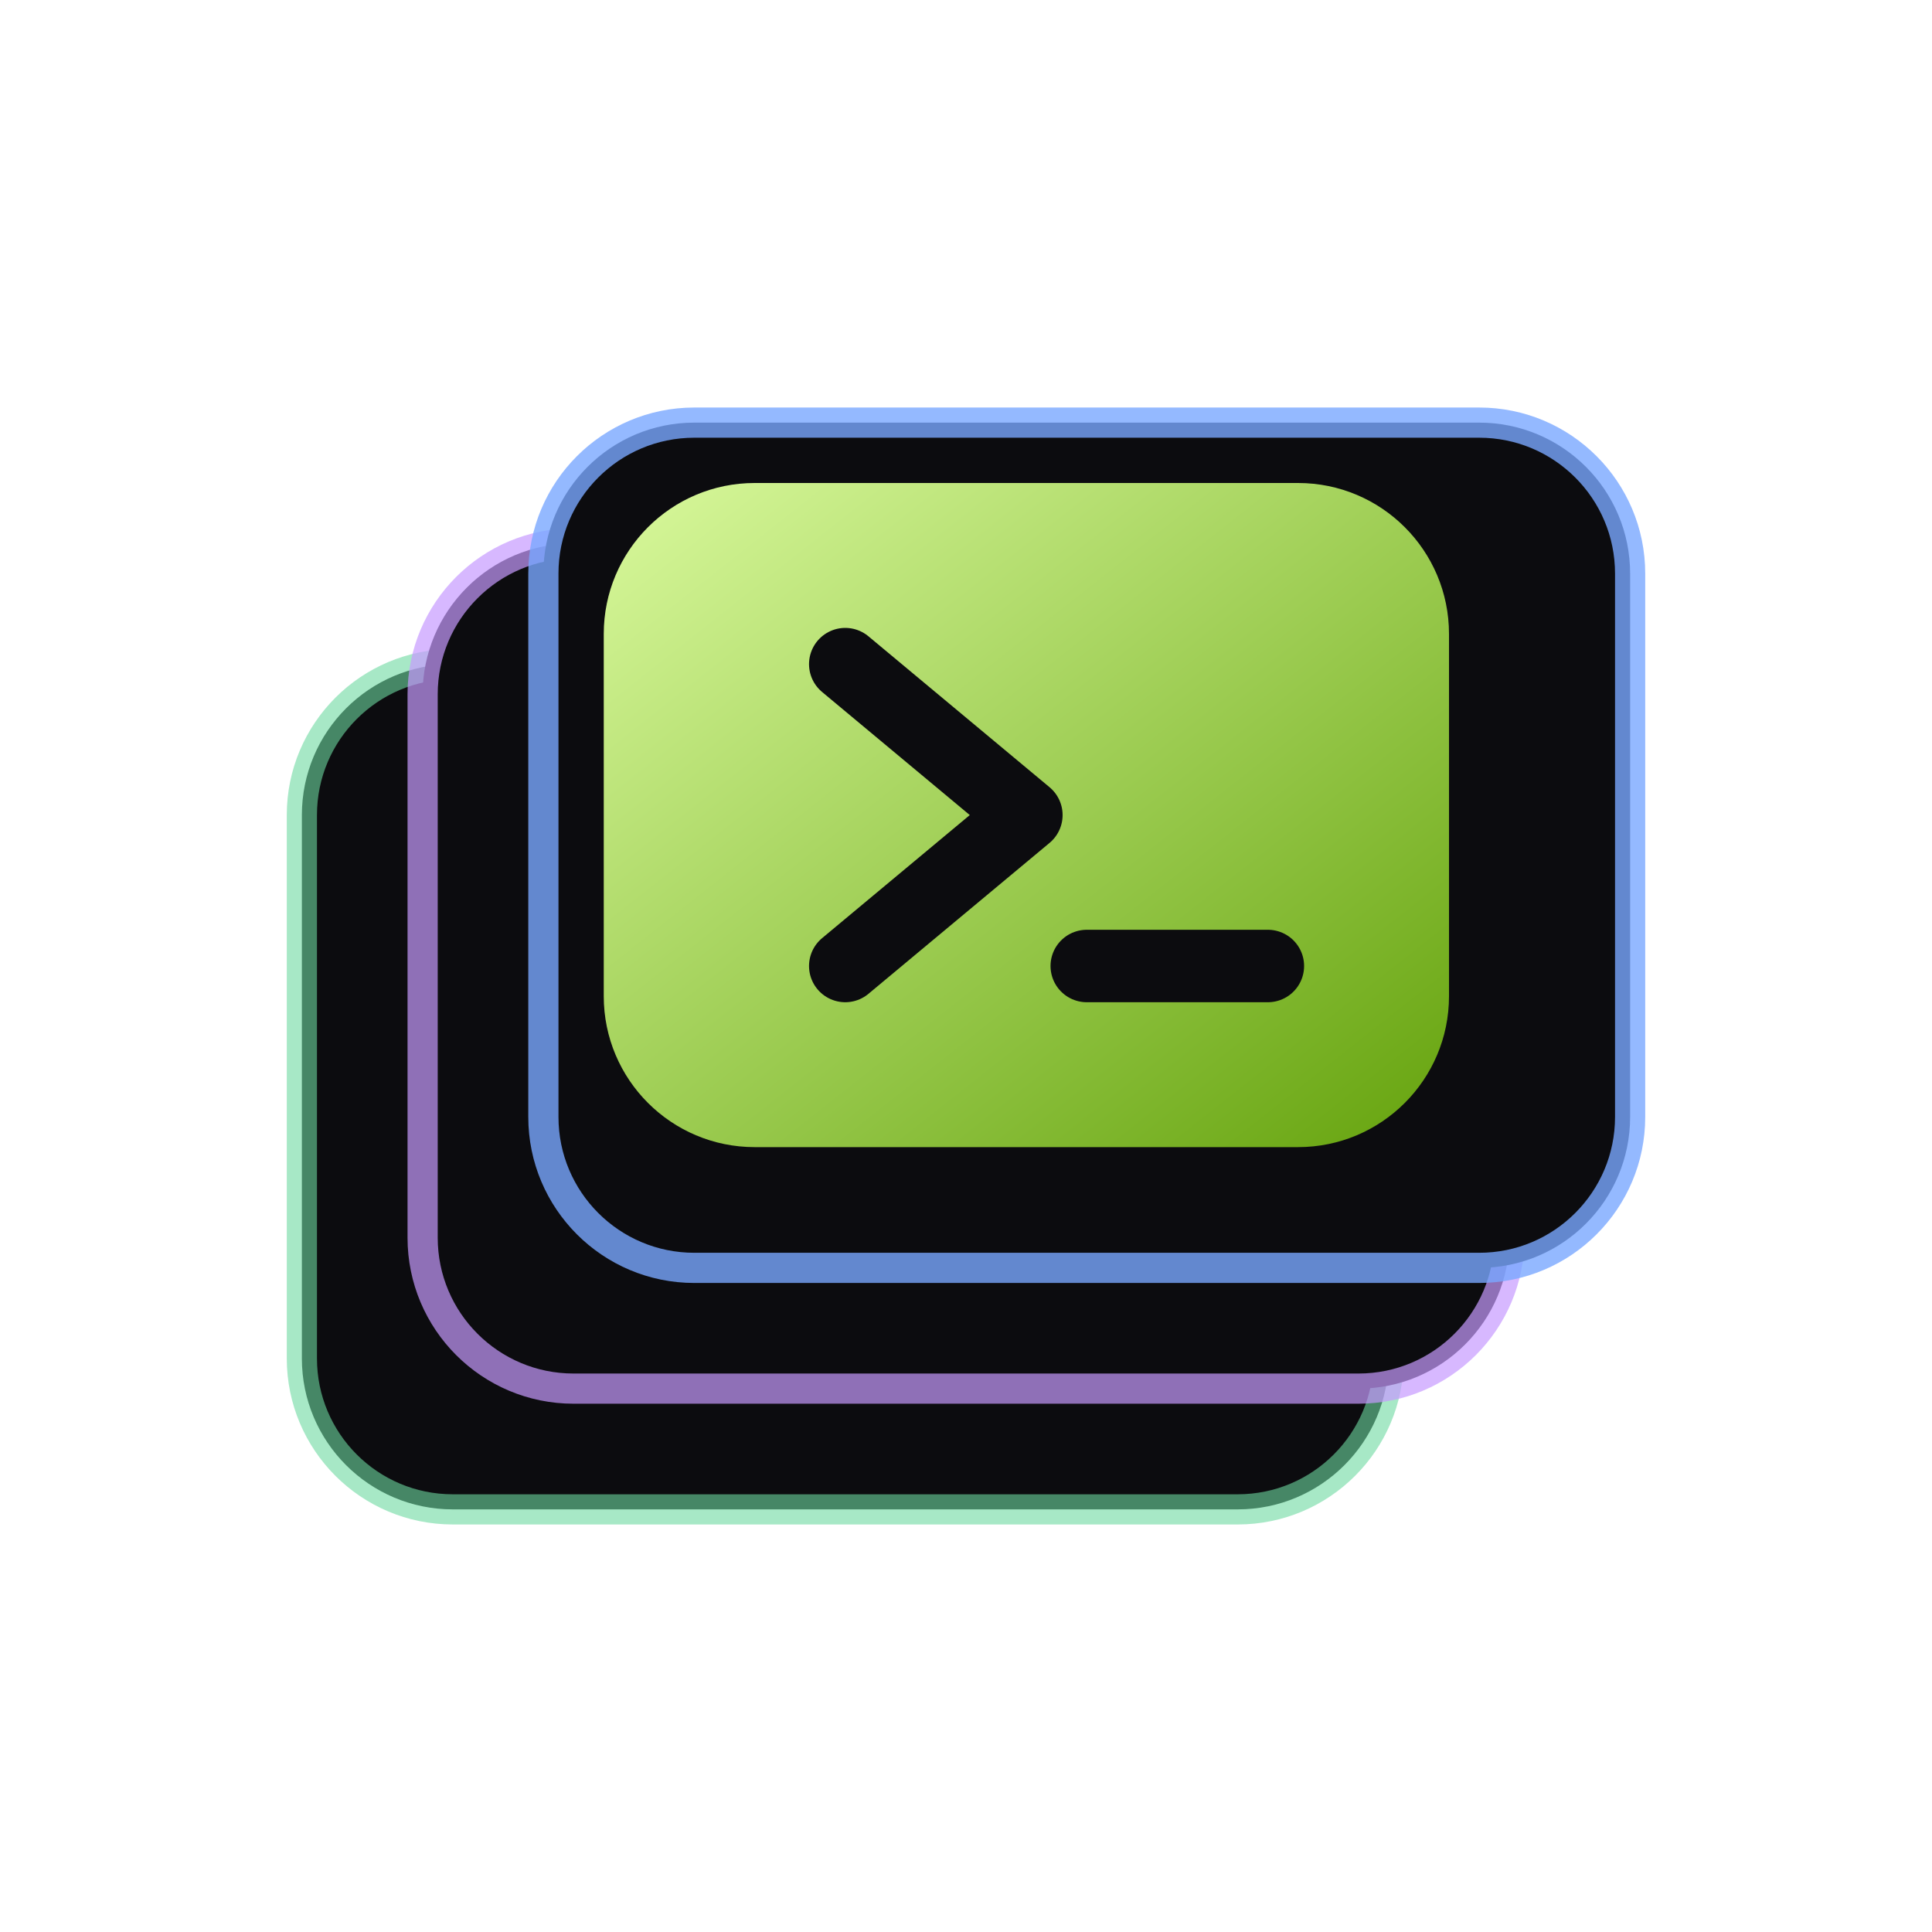
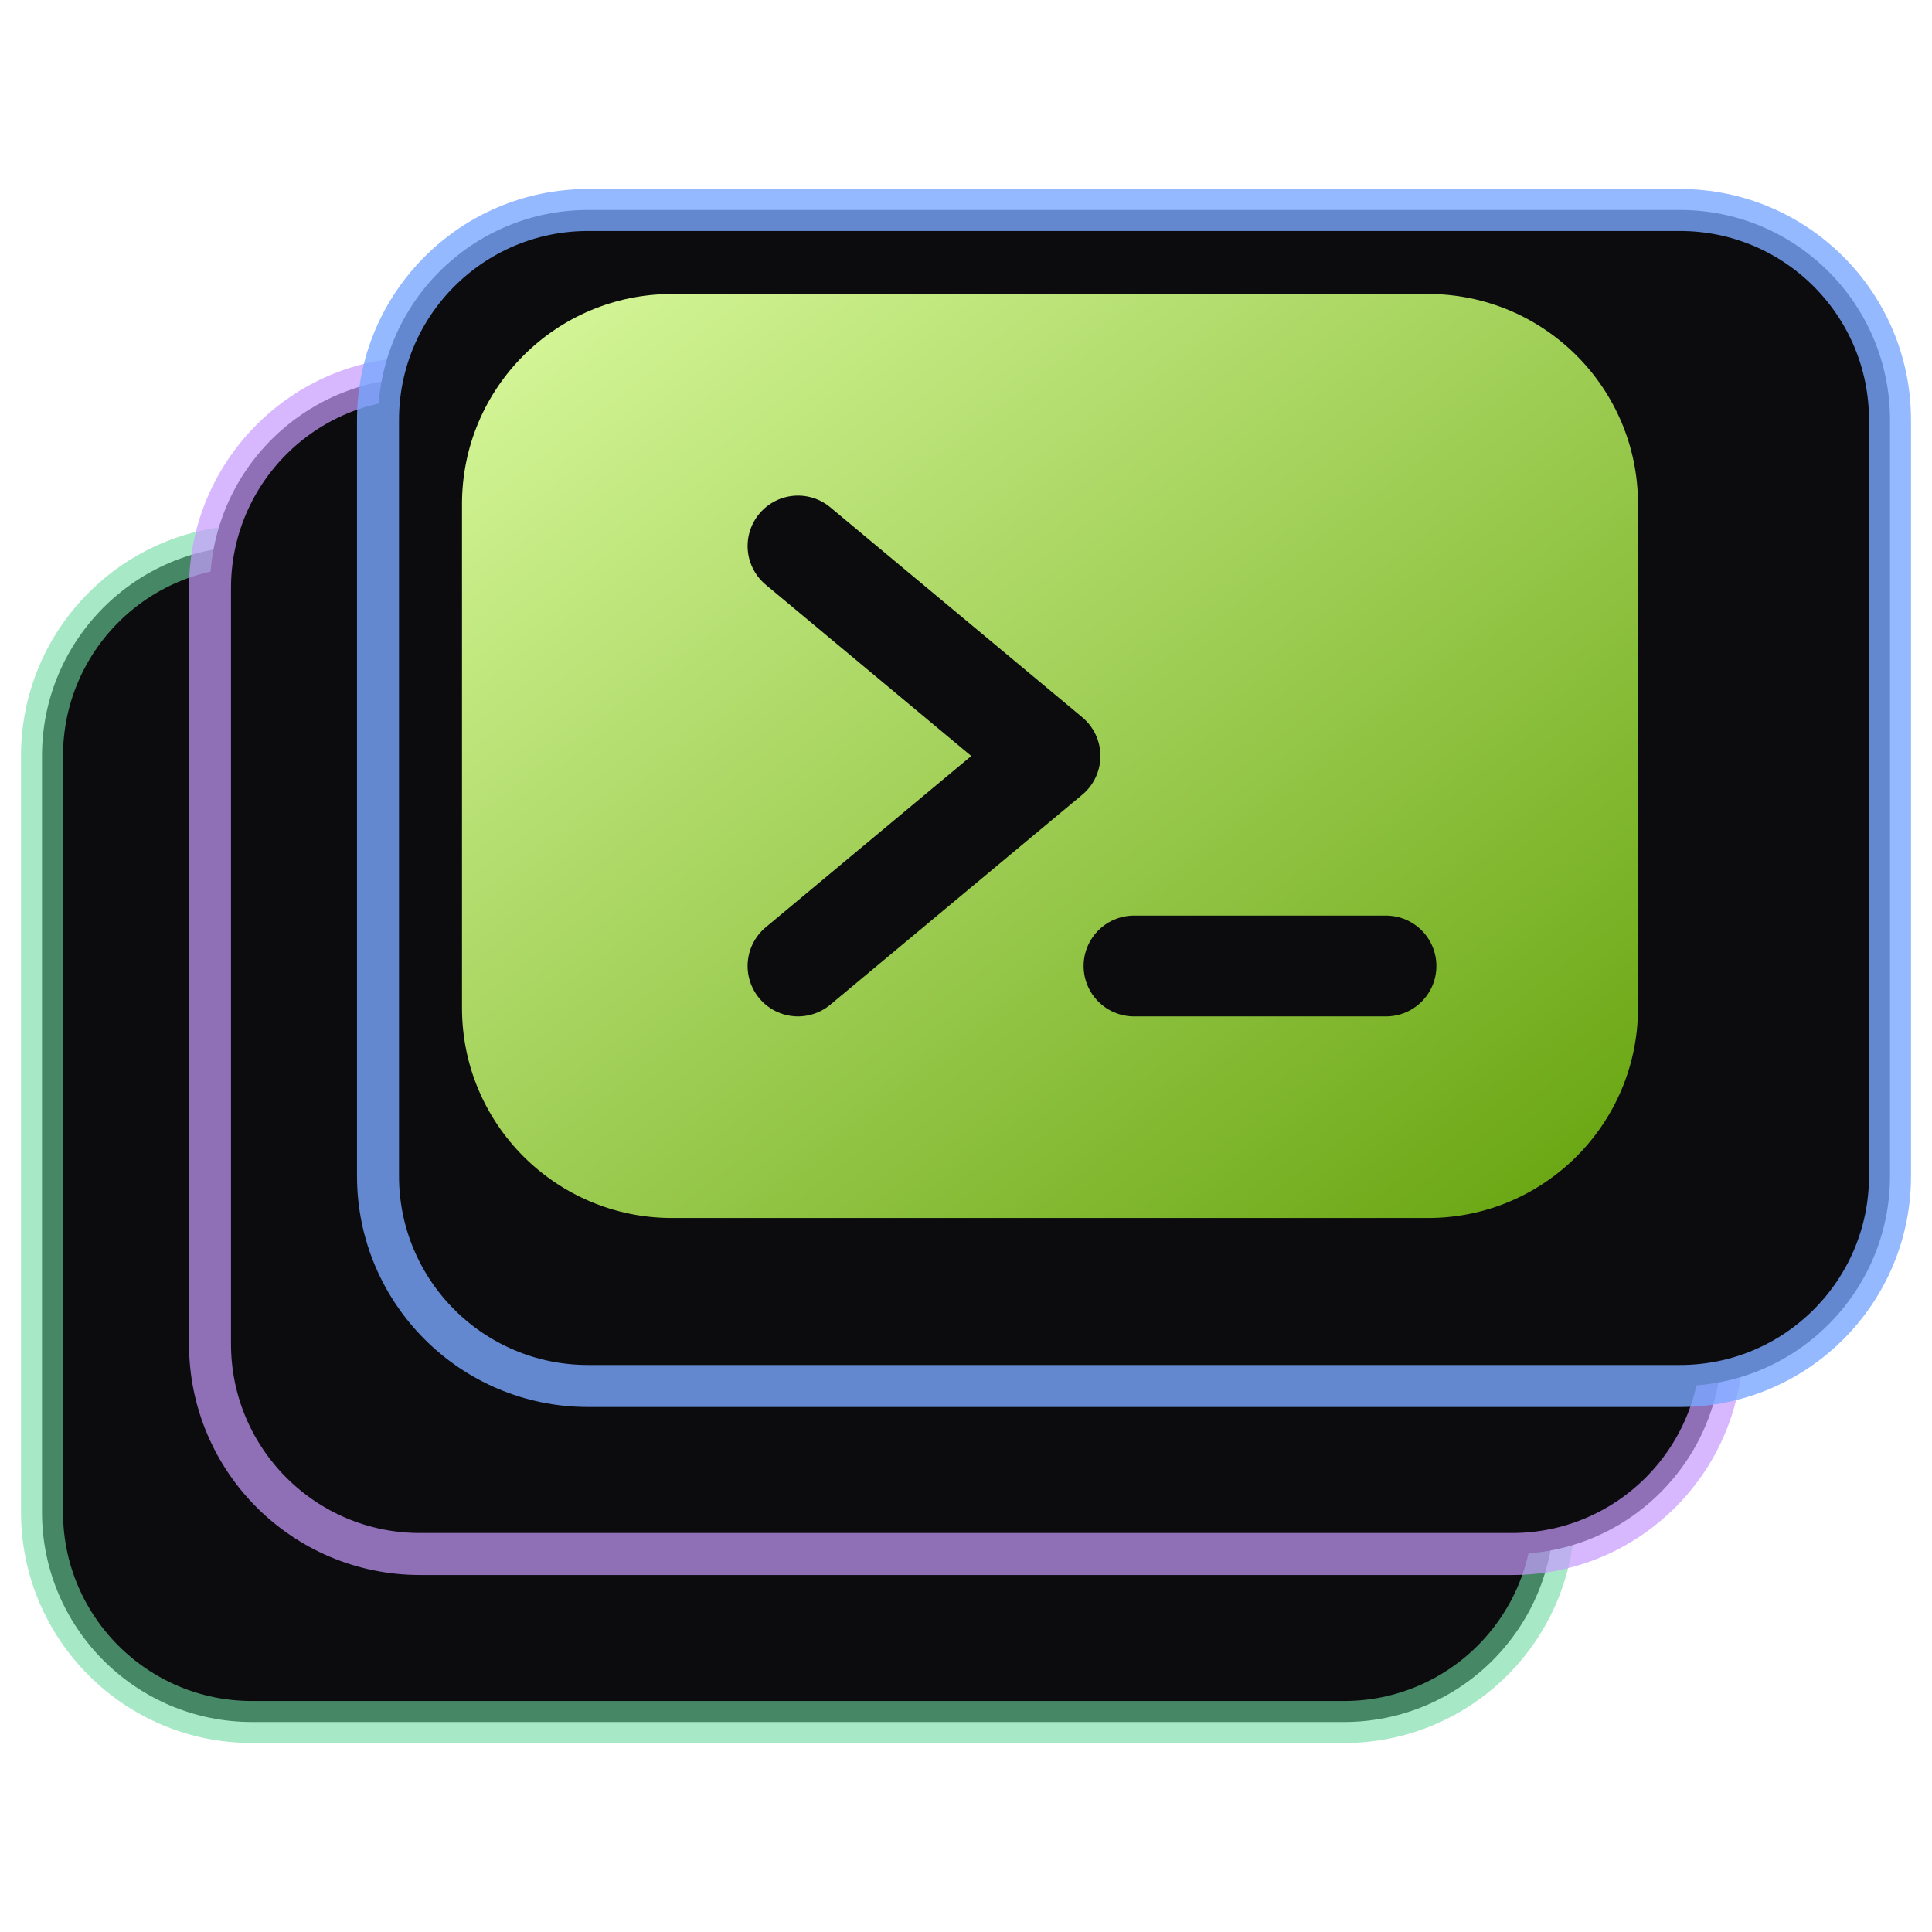
- <svg xmlns="http://www.w3.org/2000/svg" viewBox="0 0 64 64" fill="none" width="64" height="64">
+ <svg xmlns="http://www.w3.org/2000/svg" viewBox="9 13 46 38" fill="none" width="64" height="64">
  <defs>
    <linearGradient id="brandGrad" x1="0" y1="0" x2="1" y2="1">
      <stop offset="0" stop-color="#d9f99d" />
      <stop offset="1" stop-color="#65a30d" />
    </linearGradient>
  </defs>
  <rect x="10" y="22" width="36" height="28" rx="5" fill="#0c0c0f" stroke="#6dd9a1" stroke-opacity=".6" />
  <rect x="14" y="18" width="36" height="28" rx="5" fill="#0c0c0f" stroke="#c79bff" stroke-opacity=".7" />
  <rect x="18" y="14" width="36" height="28" rx="5" fill="#0c0c0f" stroke="#7aa7ff" stroke-opacity=".8" />
  <rect x="20" y="16" width="28" height="22" rx="5" fill="url(#brandGrad)" />
  <path d="M28 22 L34 27 L28 32" stroke="#0c0c0f" stroke-width="2.4" stroke-linecap="round" stroke-linejoin="round" fill="none" />
  <line x1="36" y1="32" x2="42" y2="32" stroke="#0c0c0f" stroke-width="2.4" stroke-linecap="round" />
</svg>
